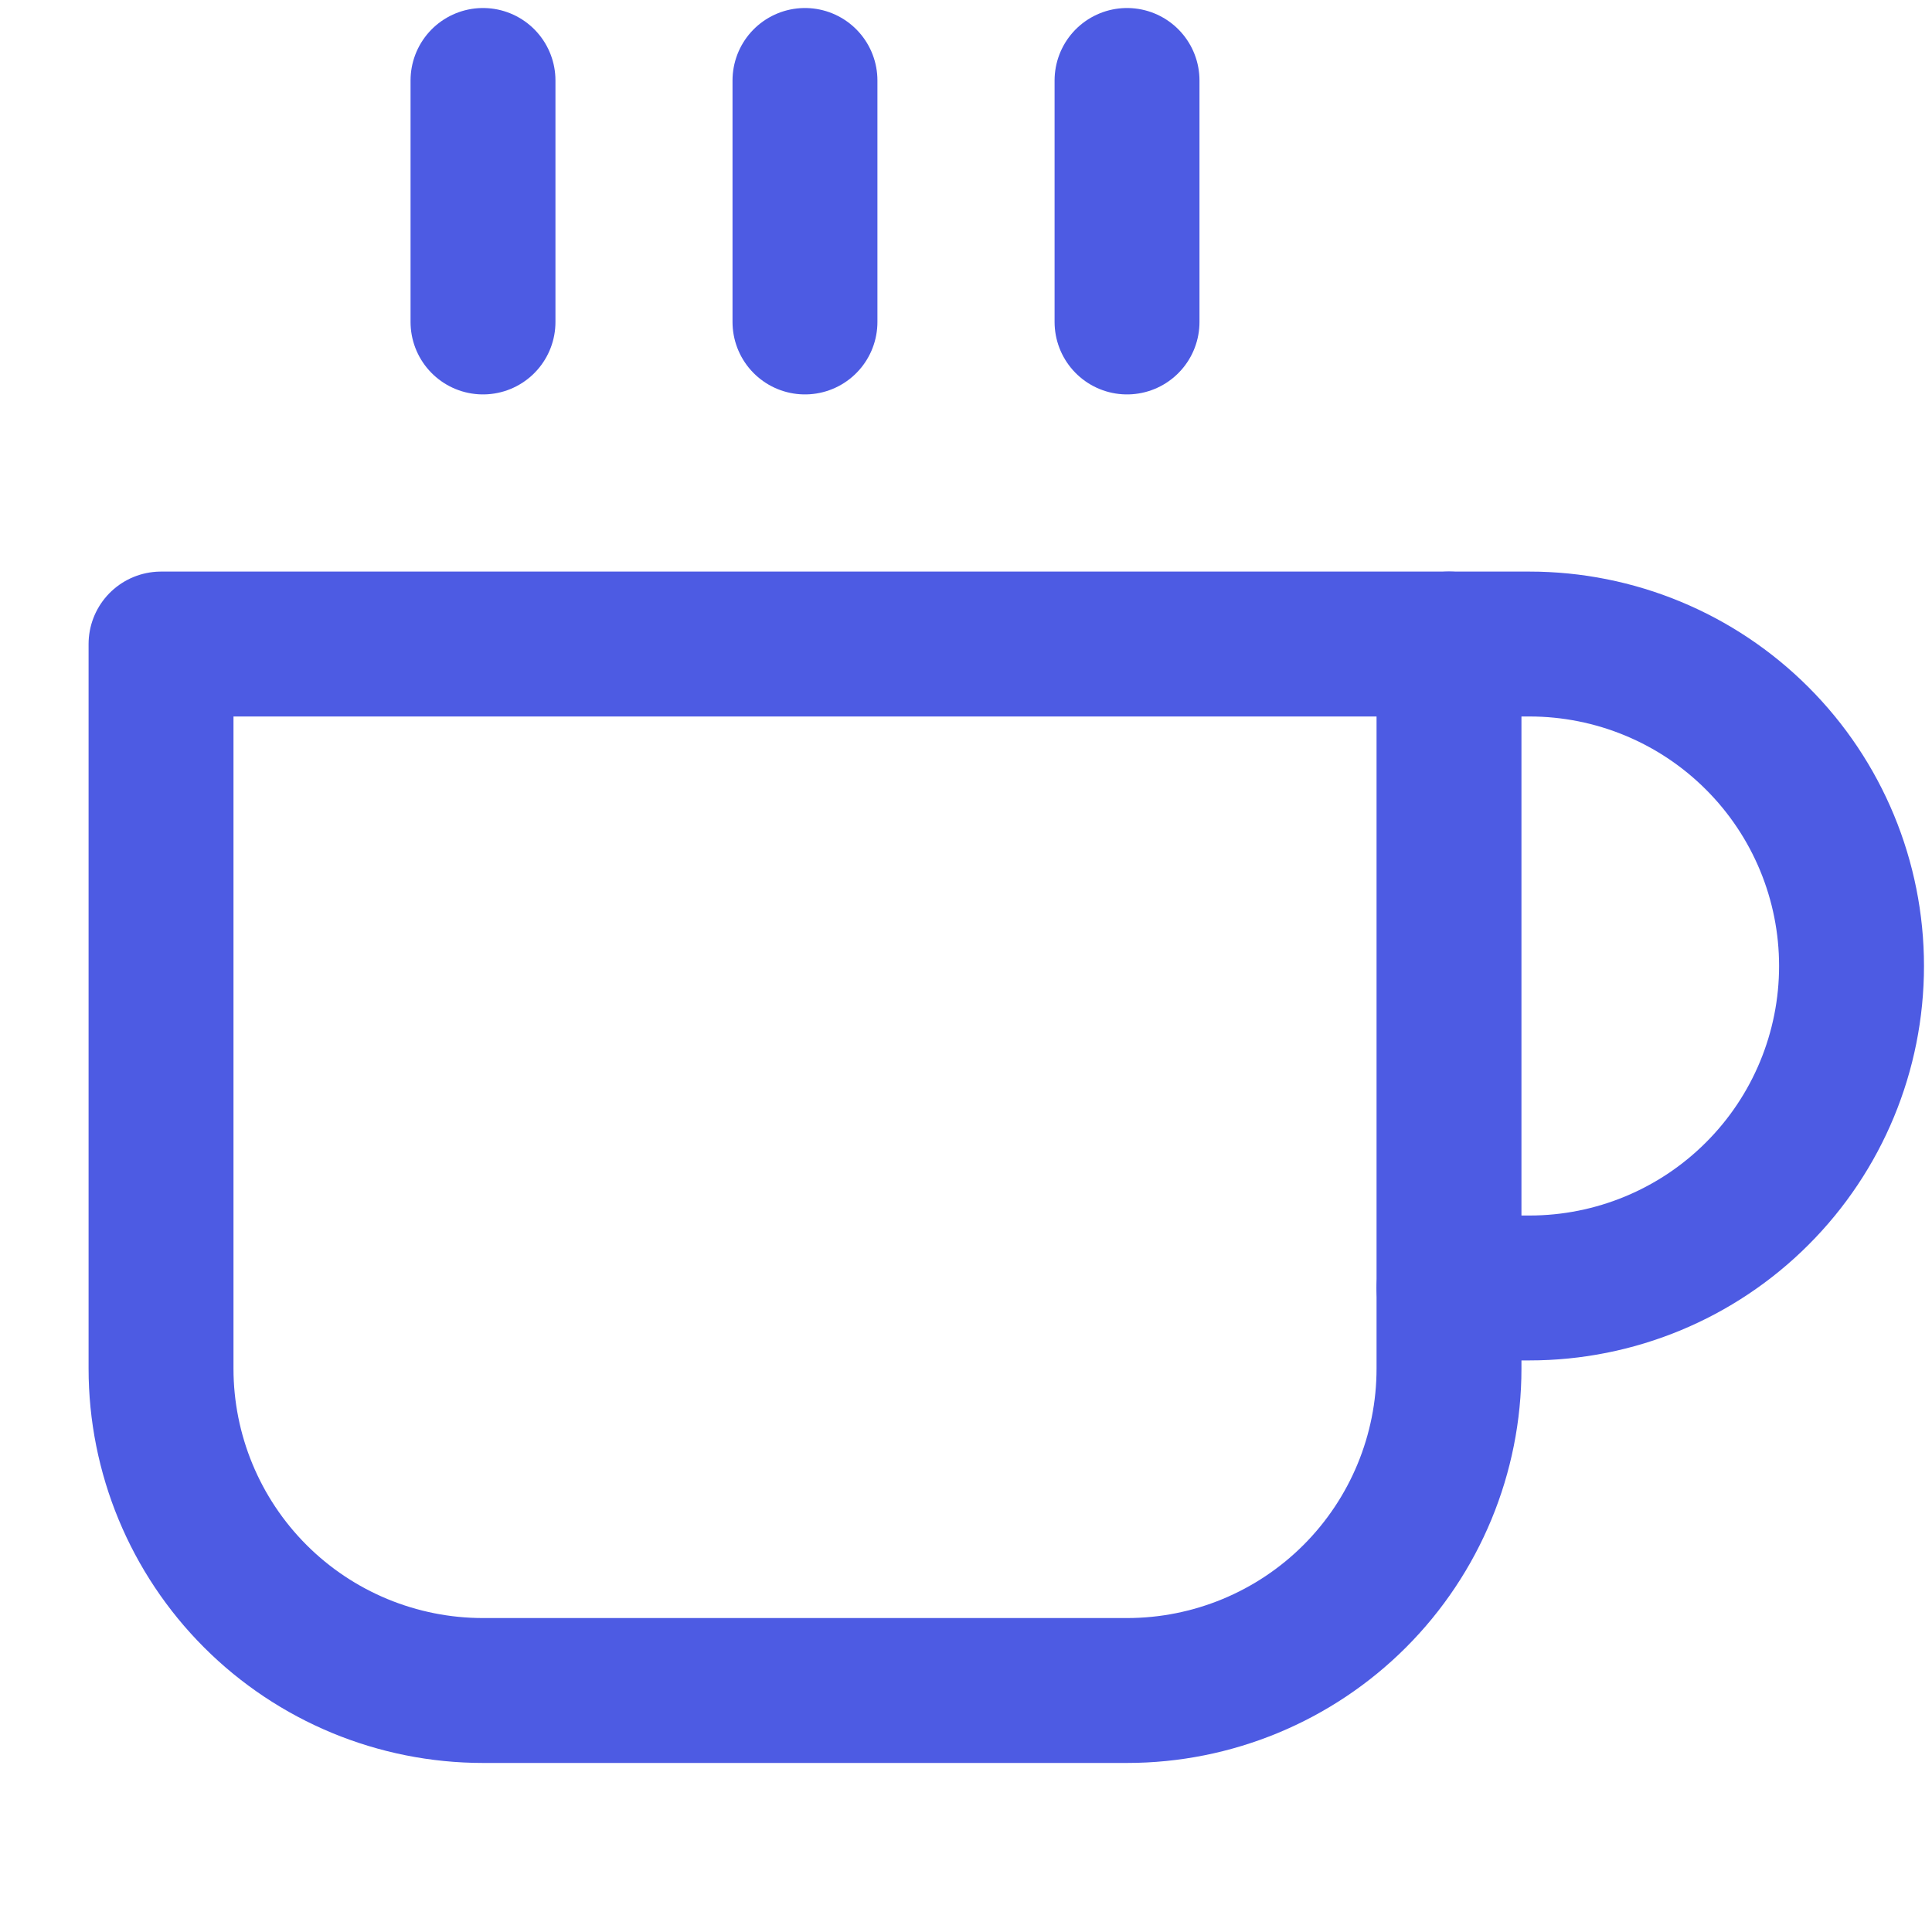
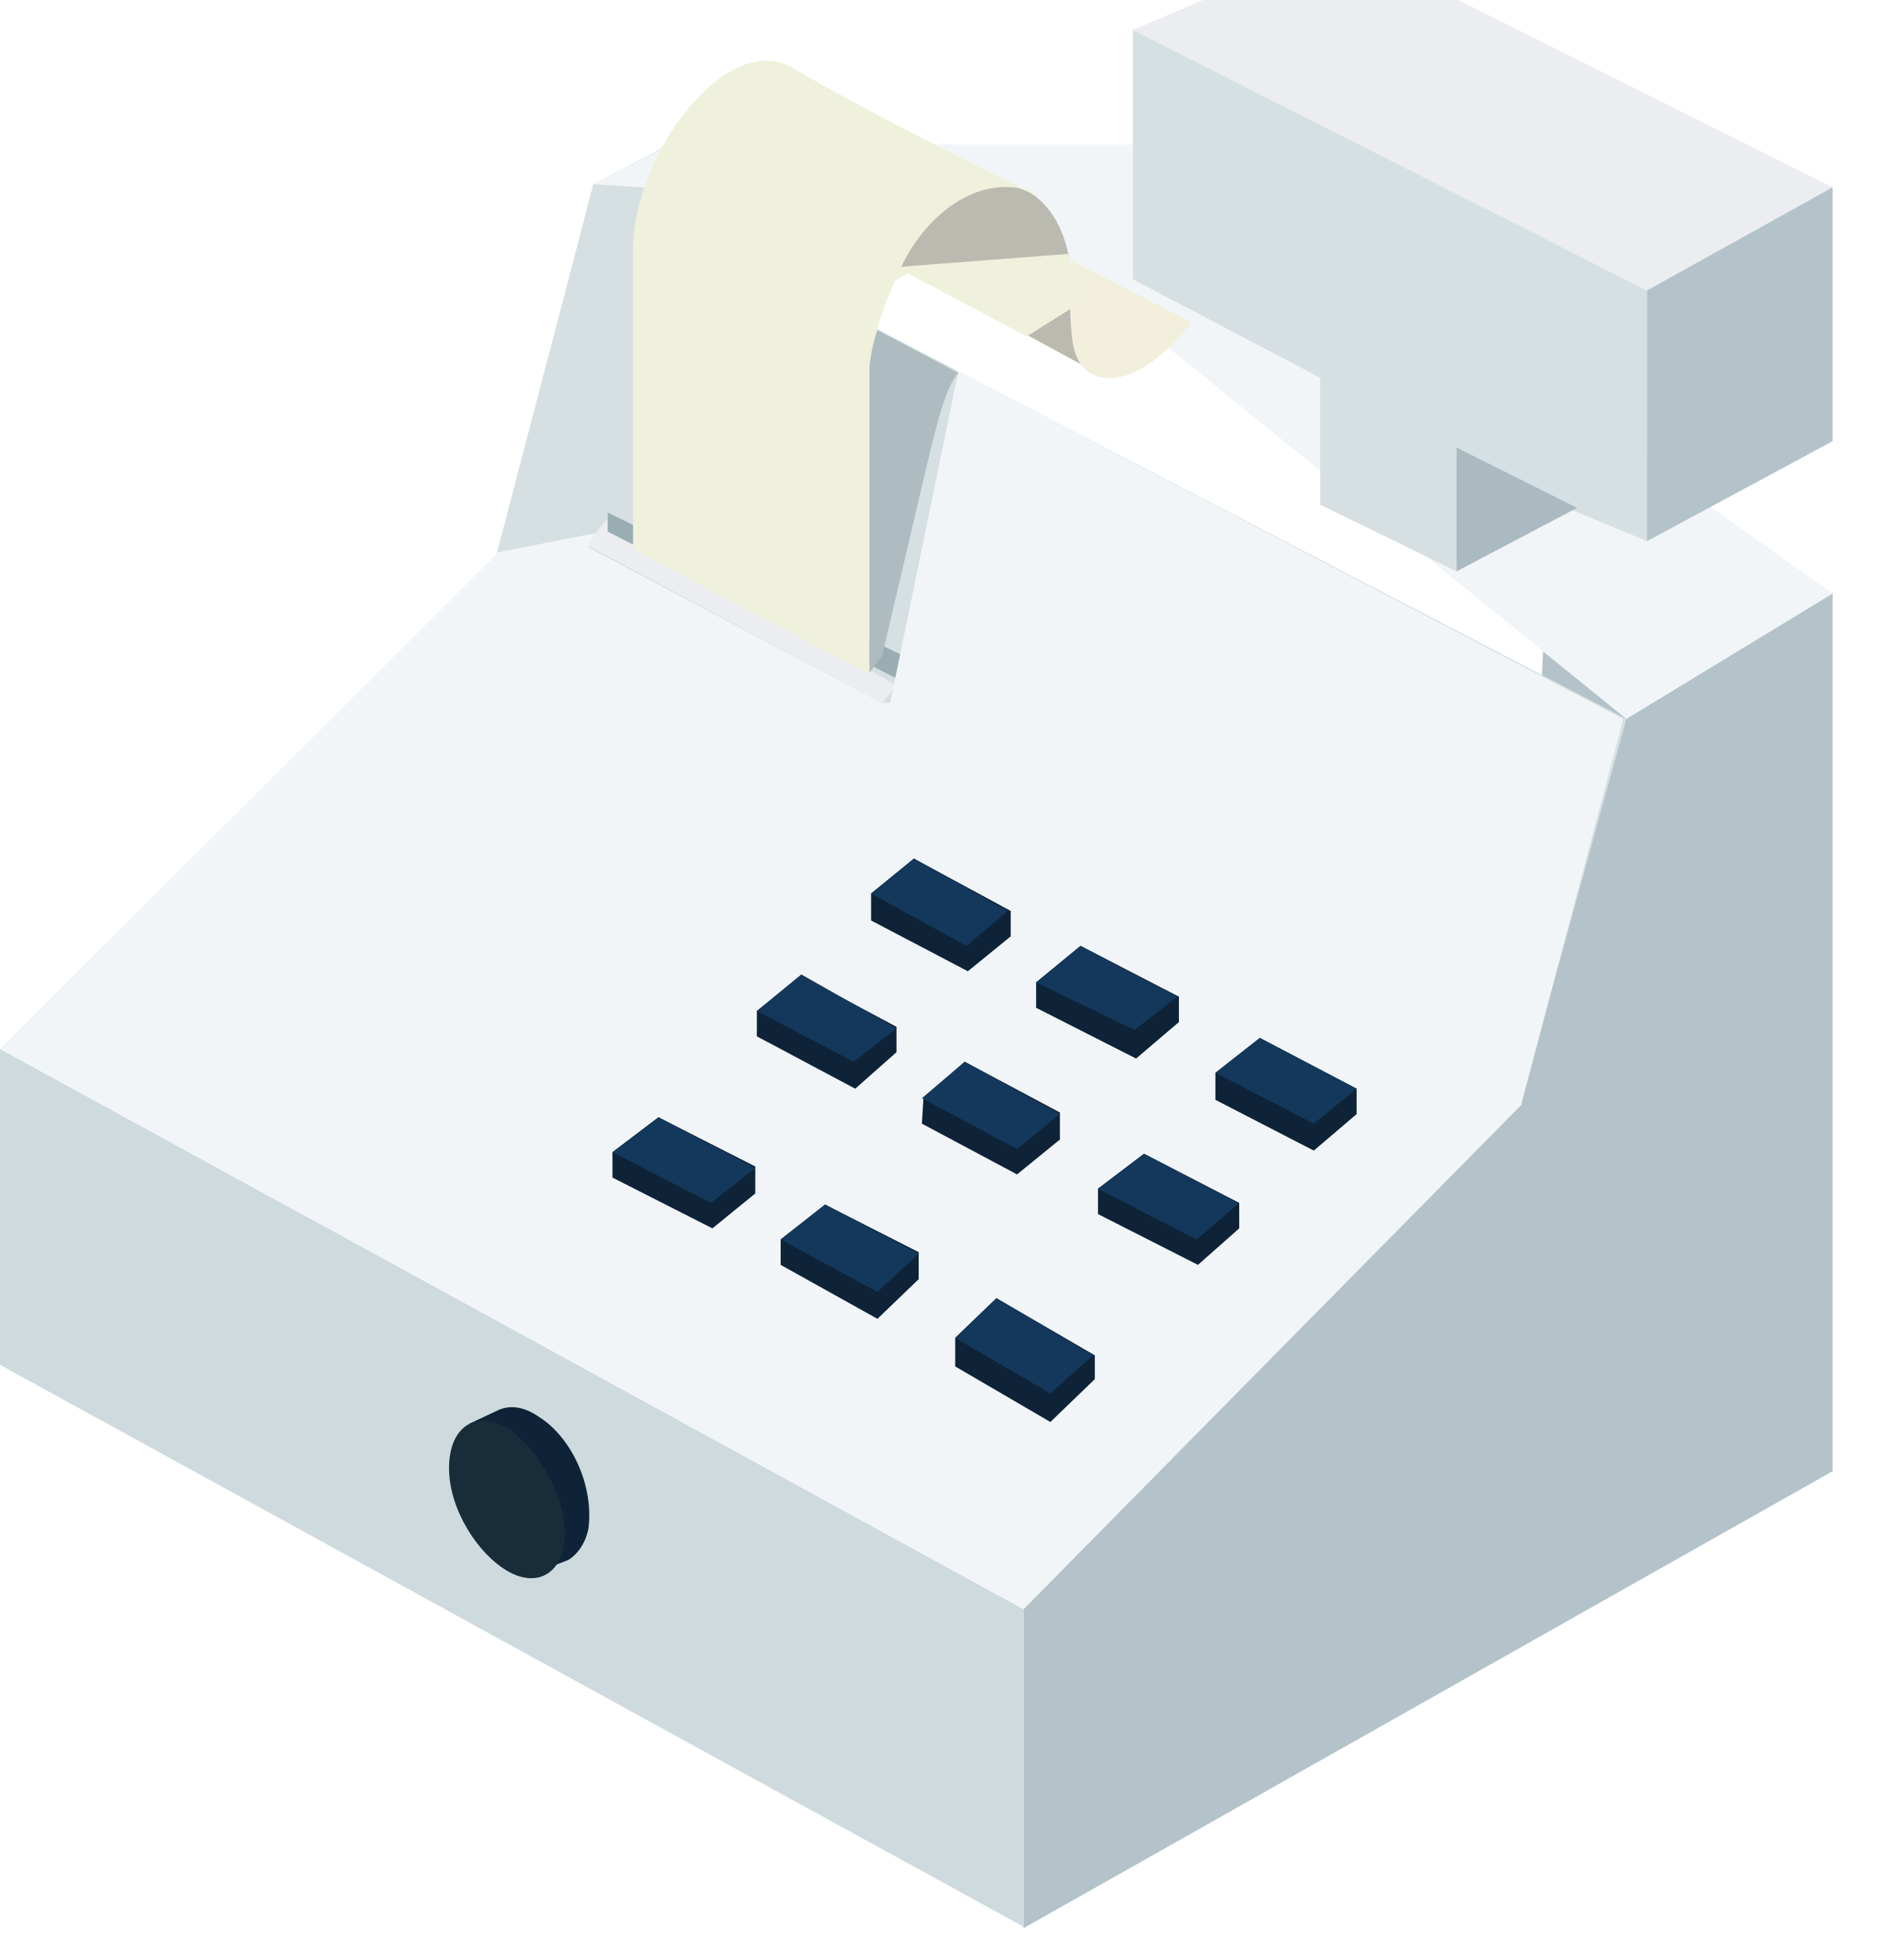
- <svg xmlns="http://www.w3.org/2000/svg" width="20" height="20" viewBox="0 0 20 20" fill="none">
-   <path d="M15 6.667H15.833C16.717 6.667 17.565 7.018 18.19 7.643C18.816 8.268 19.167 9.116 19.167 10C19.167 10.884 18.816 11.732 18.19 12.357C17.565 12.982 16.717 13.333 15.833 13.333H15" stroke="#4D5BE3" stroke-width="1.5" stroke-linecap="round" stroke-linejoin="round" />
-   <path d="M1.667 6.667H15V14.167C15 15.051 14.649 15.899 14.024 16.524C13.399 17.149 12.551 17.5 11.667 17.5H5C4.116 17.5 3.268 17.149 2.643 16.524C2.018 15.899 1.667 15.051 1.667 14.167V6.667Z" stroke="#4D5BE3" stroke-width="1.5" stroke-linecap="round" stroke-linejoin="round" />
-   <path d="M5 0.833V3.333" stroke="#4D5BE3" stroke-width="1.5" stroke-linecap="round" stroke-linejoin="round" />
-   <path d="M8.333 0.833V3.333" stroke="#4D5BE3" stroke-width="1.5" stroke-linecap="round" stroke-linejoin="round" />
-   <path d="M11.667 0.833V3.333" stroke="#4D5BE3" stroke-width="1.5" stroke-linecap="round" stroke-linejoin="round" />
+ <svg xmlns="http://www.w3.org/2000/svg" viewBox="0 0 119.7 123.5">
+   <style type="text/css">.cls-0 {fill:url(#SVGID_1_);}
+ .cls-1 {fill:#D6E0E2;}
+ .cls-2 {fill:#B4C3CA;}
+ .cls-3 {fill:#F2F5F8;}
+ .cls-4 {fill:#9AADB3;}
+ .cls-5 {fill:#AEBCC2;}
+ .cls-6 {fill:#ECEDF0;}
+ .cls-7 {fill:#EFF1DC;}
+ .cls-8 {fill:#BBBAB0;}
+ .cls-9 {fill:#F3EFDD;}
+ .cls-10 {fill:#AABAC0;}
+ .cls-11 {fill:#132835;}
+ .cls-12 {fill:#192C3A;}
+ .cls-13 {fill:#0E2337;}
+ .cls-14 {fill:#13385B;}
+ .cls-15 {fill:#EFF4F7;}
+ .cls-16 {fill:#CFDADE;}</style>
+   <linearGradient id="SVGID_1_" x1="48.9" x2="71.19" y1="78.83" y2="120.3" gradientUnits="userSpaceOnUse">
+     <stop stop-color="#DFDBDB" offset="0" />
+     <stop stop-color="#fff" stop-opacity="0" offset="1" />
+   </linearGradient>
+   <polygon class="cls-0" points="0 85.9 64.5 121.5 115.4 92.7 54.2 61" />
+   <polygon class="cls-1" points="31.4 34.9 37.4 11.6 42.2 9.1 56.7 28.6 54.5 48.1" />
+   <polygon class="cls-2" points="115.5 92.7 115.5 37.4 97.9 28.3 95.8 69.6 64.5 101.4 64.5 121.5" />
+   <polygon class="cls-3" points="63 13.3 37.4 11.6 42.3 9.1 75.7 9.1 115.5 37.4 102.5 45.3" />
+   <polyline class="cls-1" points="102.5 45.3 95.8 69.6 31.3 34.9 37.4 11.6 40.6 13.1" />
+   <path class="cls-6" d="m36.9 34.3 18.7 10 0.9-1.1-18.2-10.5z" />
+   <path class="cls-4" d="m38.3 33.5 18.5 9.4 0.5-1.4-19-9.2z" fill="#a3b1b5" />
+   <polygon class="cls-5" transform="" points="65.1 35.5 62 47.8 89.6 62.5 92.9 50.4" />
+   <polygon class="cls-4" transform="" points="63.2 47.5 61.9 47.8 65 35.5 66 36" />
+   <polygon class="cls-3" points="102.3 45.3 60.4 23.4 56.1 44.3 55.6 44.3 37.1 34.5 37.1 34.3 37 34.3 37.1 34.3 37.5 33.6 31.4 34.8 0 66.1 64.5 101.4 95.9 69.6 95.9 69.5 95.9 69.5" style="" />
+   <path class="cls-7" d="m65.4 12.3s-9.3-4.4-15.4-8c-4.2-2.5-10 5.4-10.1 11.2v19.1l14.9 7.9v-19.4c0.2-2.4 1.6-5.4 1.6-5.4l9-5.4z" fill="#eff1de" />
+   <path class="cls-8" d="m56.8 16.8 12.7 6.9c-2.2-0.6-2.1-3.9-2-5.6 0.1-4-2.1-6.3-3.8-6.3-2.5-0.2-5.3 1.7-6.9 5z" fill="#bbb9a9" />
+   <path class="cls-9" d="m67.5 16.4c0.3 2.5-0.9 6.9 2 7.4 2.8 0.4 5.6-3.5 5.6-3.5l-7.6-3.9z" fill="#f3efdd" />
+   <path class="cls-5" d="m55.3 20.8 5.1 2.7-0.1 0.1c-0.9 1.2-1.5 4.2-2 6.2l-2.7 11.5-0.8 1.1v-19.1c0-1 0.5-2.5 0.5-2.5z" fill="#a7b4ba" />
+   <path class="cls-7" d="m55.9 18 1-1.2 10.4-0.8 0.9 3-3.5 2.2-8.1-4.3z" fill="#eff1de" />
+   <polygon class="cls-1" points="71.4 17.6 83.2 23.8 83.2 31.8 91.8 36 99 32.1 103.8 34.1 103.8 18.3 71.4 1.8" fill="#d6e0e2" />
+   <polygon class="cls-10" points="91.8 28.2 99.4 32 91.8 36" fill="#aabac0" />
+   <polygon class="cls-6" points="71.4 1.9 75.8 0 91.9 0 115.5 11.8 103.8 18.3" fill="#ecf0f3" />
+   <polygon class="cls-2" points="103.8 18.3 103.8 34.1 115.5 27.8 115.5 11.8" fill="#adc" />
+   <polygon class="cls-16" points="0 66.1 0 86 64.5 121.4 64.5 101.4" fill="#cfdadf" />
+   <path class="cls-13" d="m29.6 89.7 1.7-0.8c0.8-0.4 1.7-0.3 2.7 0.4 1.9 1.2 3.4 4.1 3.1 6.9-0.1 0.8-0.6 1.7-1.3 2.1l-1.8 0.7-4.4-9.3z" fill="#0e2337" />
+   <path class="cls-12" d="m28.3 92.5c0 2.6 1.8 5.4 3.7 6.5s3.6 0.1 3.6-2.4-1.8-5.4-3.6-6.6c-2-1.2-3.7-0.1-3.7 2.5z" fill="#192c3a" />
+   <polygon class="cls-13" points="63.7 57.4 63.7 59 61 61.2 54.9 58 54.9 56.3 57.6 54.1" fill="#0e2337" />
+   <polygon class="cls-14" points="63.5 57.4 60.9 59.6 54.9 56.3 57.6 54.1" fill="#13385b" />
+   <polygon class="cls-13" points="74.3 62.8 74.3 64.4 71.6 66.7 65.3 63.5 65.3 61.9 68.1 59.6" fill="#0e2337" />
+   <polygon class="cls-14" points="74.2 62.8 71.5 64.9 65.3 61.9 68.1 59.6" fill="#13385b" />
+   <polygon class="cls-13" points="85.5 68.6 85.5 70.2 82.8 72.5 76.6 69.3 76.6 67.6 79.4 65.4" fill="#0e2337" />
+   <polygon class="cls-14" points="85.5 68.6 82.8 70.8 76.6 67.6 79.4 65.4" fill="#13385b" />
+   <polygon class="cls-13" points="56.5 64.7 56.5 66.3 53.9 68.6 47.7 65.3 47.7 63.7 50.5 61.5" fill="#0e2337" />
+   <polygon class="cls-14" points="56.5 64.8 53.8 66.9 47.7 63.7 50.5 61.4" fill="#13385b" />
+   <polygon class="cls-13" points="66.8 70.1 66.8 71.8 64.1 74 58.1 70.8 58.2 69.2 60.8 66.9" fill="#0e2337" />
+   <polygon class="cls-14" points="66.8 70.2 64.1 72.4 58.1 69.2 60.8 66.9" fill="#13385b" />
+   <polygon class="cls-13" points="78.1 75.8 78.1 77.4 75.5 79.7 69.2 76.5 69.2 74.9 72.1 72.7" fill="#0e2337" />
+   <polygon class="cls-14" points="78.1 75.8 75.4 78.1 69.2 74.9 72.1 72.7" fill="#13385b" />
+   <polygon class="cls-13" points="47.6 73.5 47.6 75.2 44.9 77.4 38.6 74.2 38.6 72.6 41.5 70.4" fill="#0e2337" />
+   <polygon class="cls-14" points="47.6 73.6 44.8 75.8 38.6 72.6 41.5 70.4" fill="#13385b" />
+   <polygon class="cls-13" points="57.9 78.9 57.9 80.6 55.3 83.1 49.2 79.7 49.2 78.1 52 75.9" fill="#0e2337" />
+   <polygon class="cls-14" points="57.9 79 55.3 81.4 49.2 78.1 52 75.9" fill="#13385b" />
+   <polygon class="cls-13" points="69 85.4 69 86.9 66.2 89.6 60.2 86.1 60.2 84.3 62.8 81.8" fill="#0e2337" />
+   <polygon class="cls-14" points="68.9 85.4 66.2 87.8 60.2 84.3 62.8 81.8" fill="#13385b" />
</svg>
